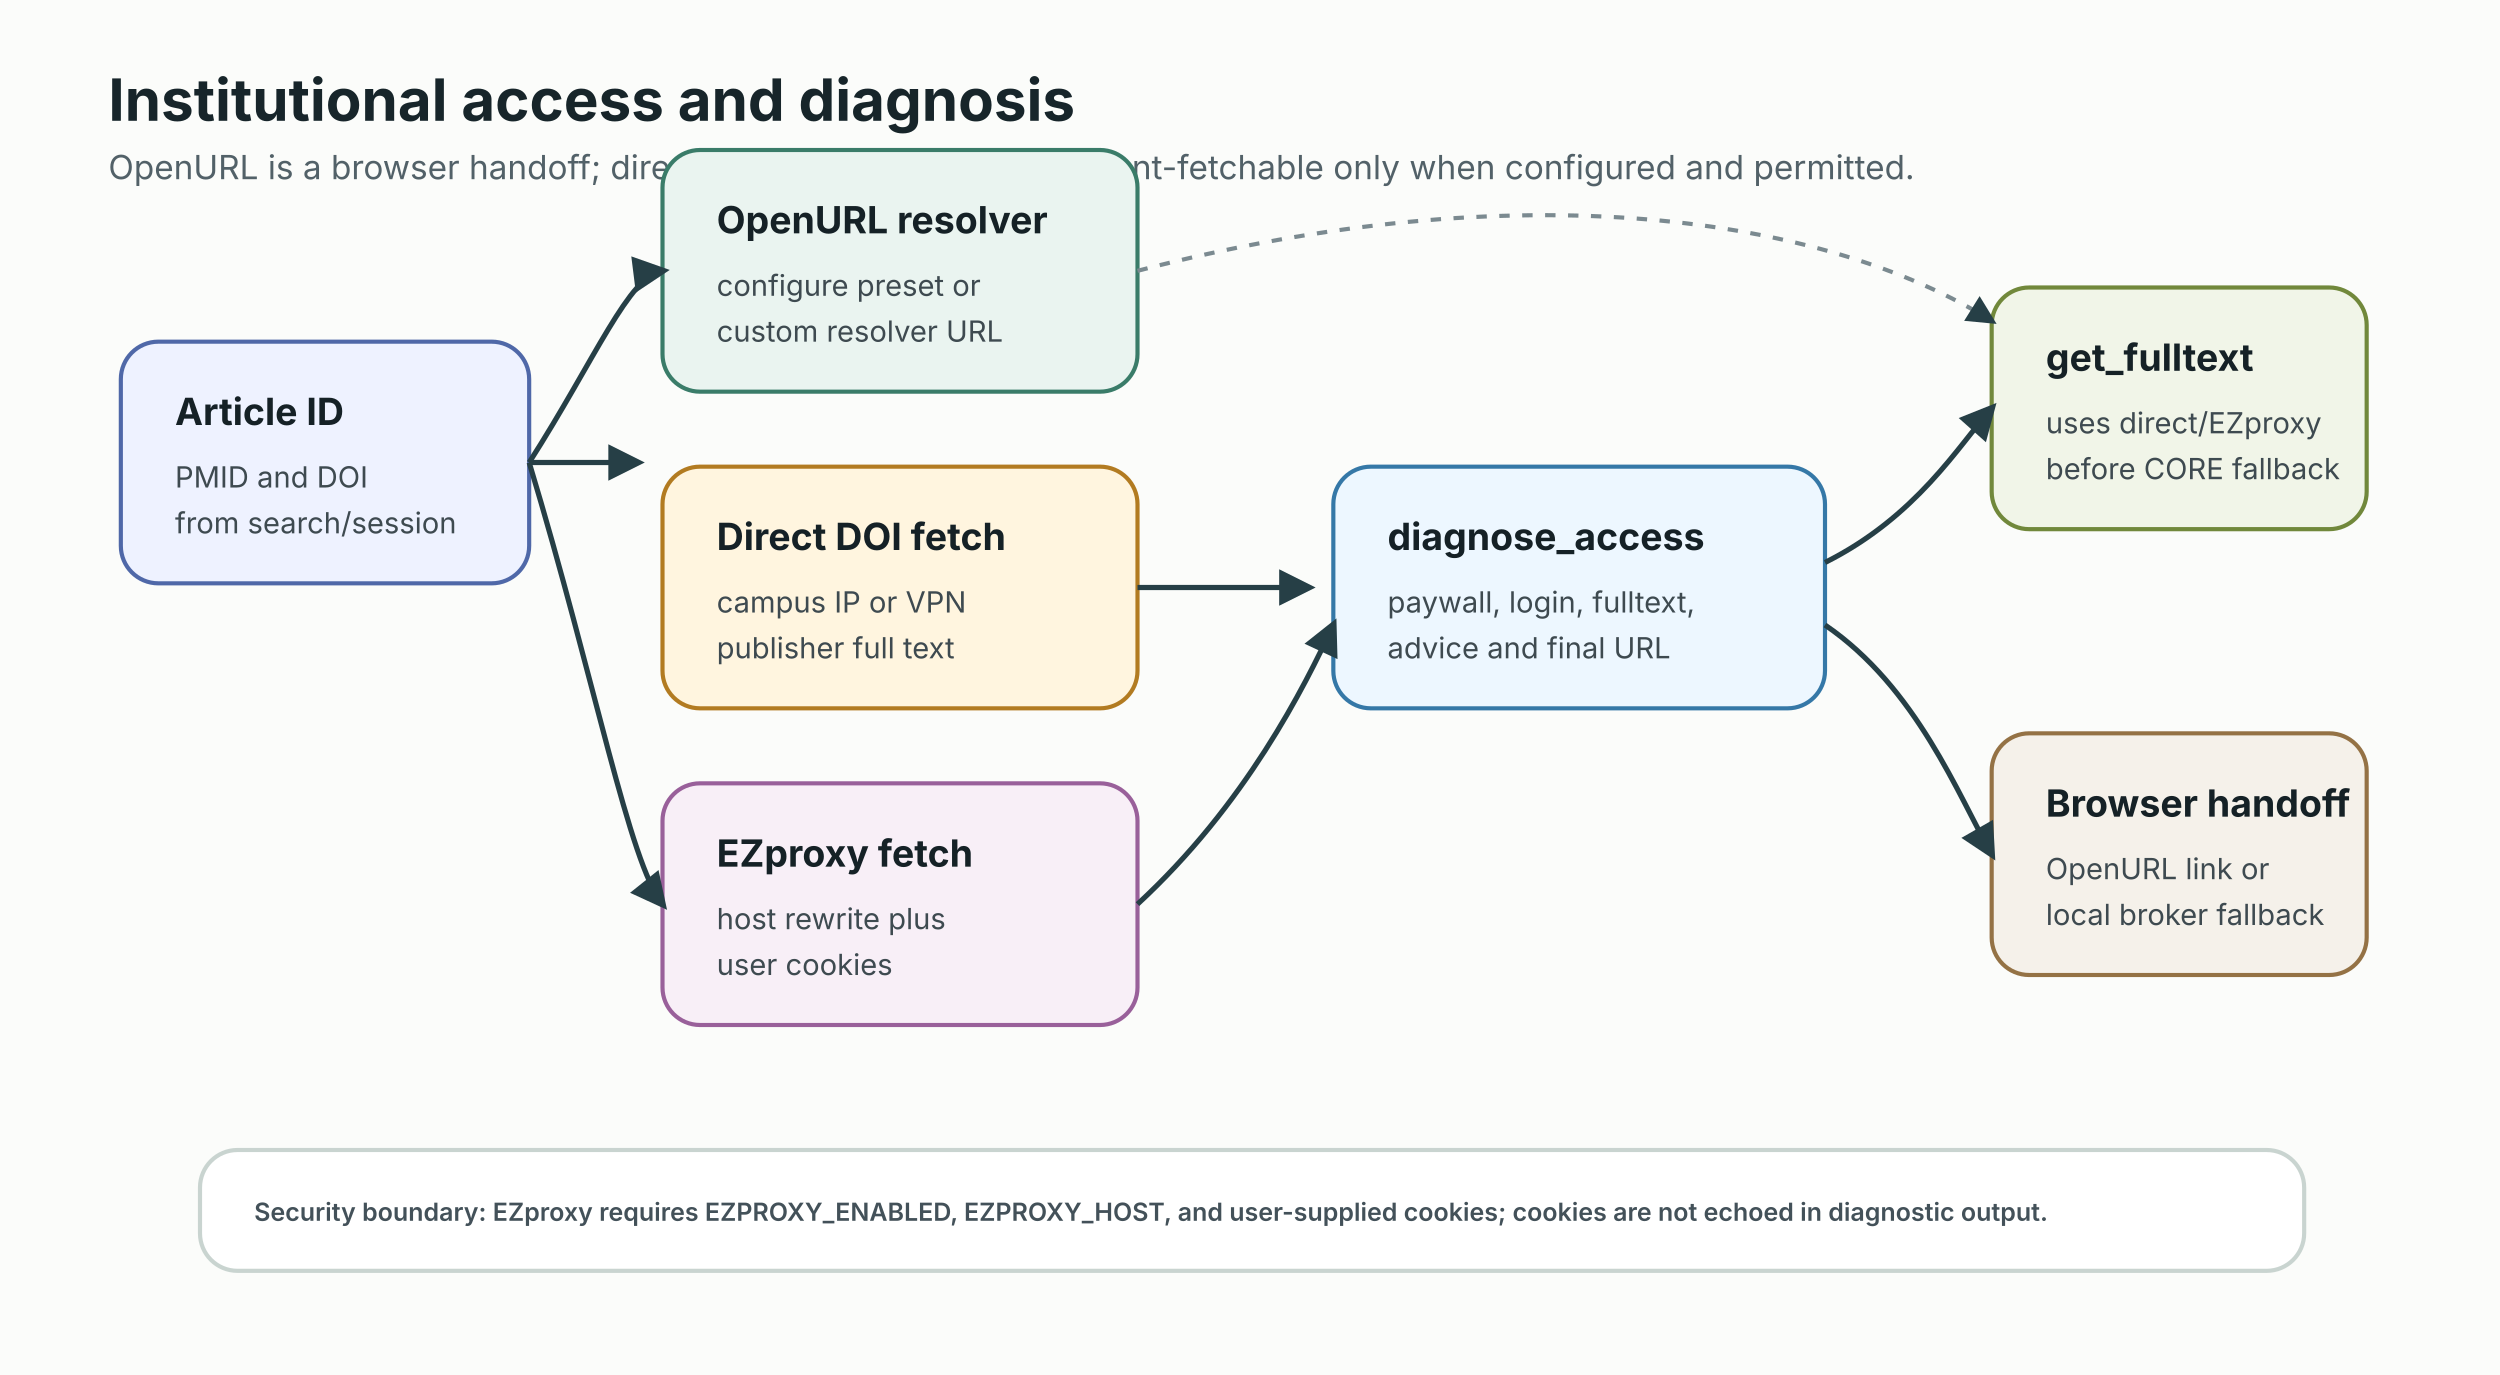
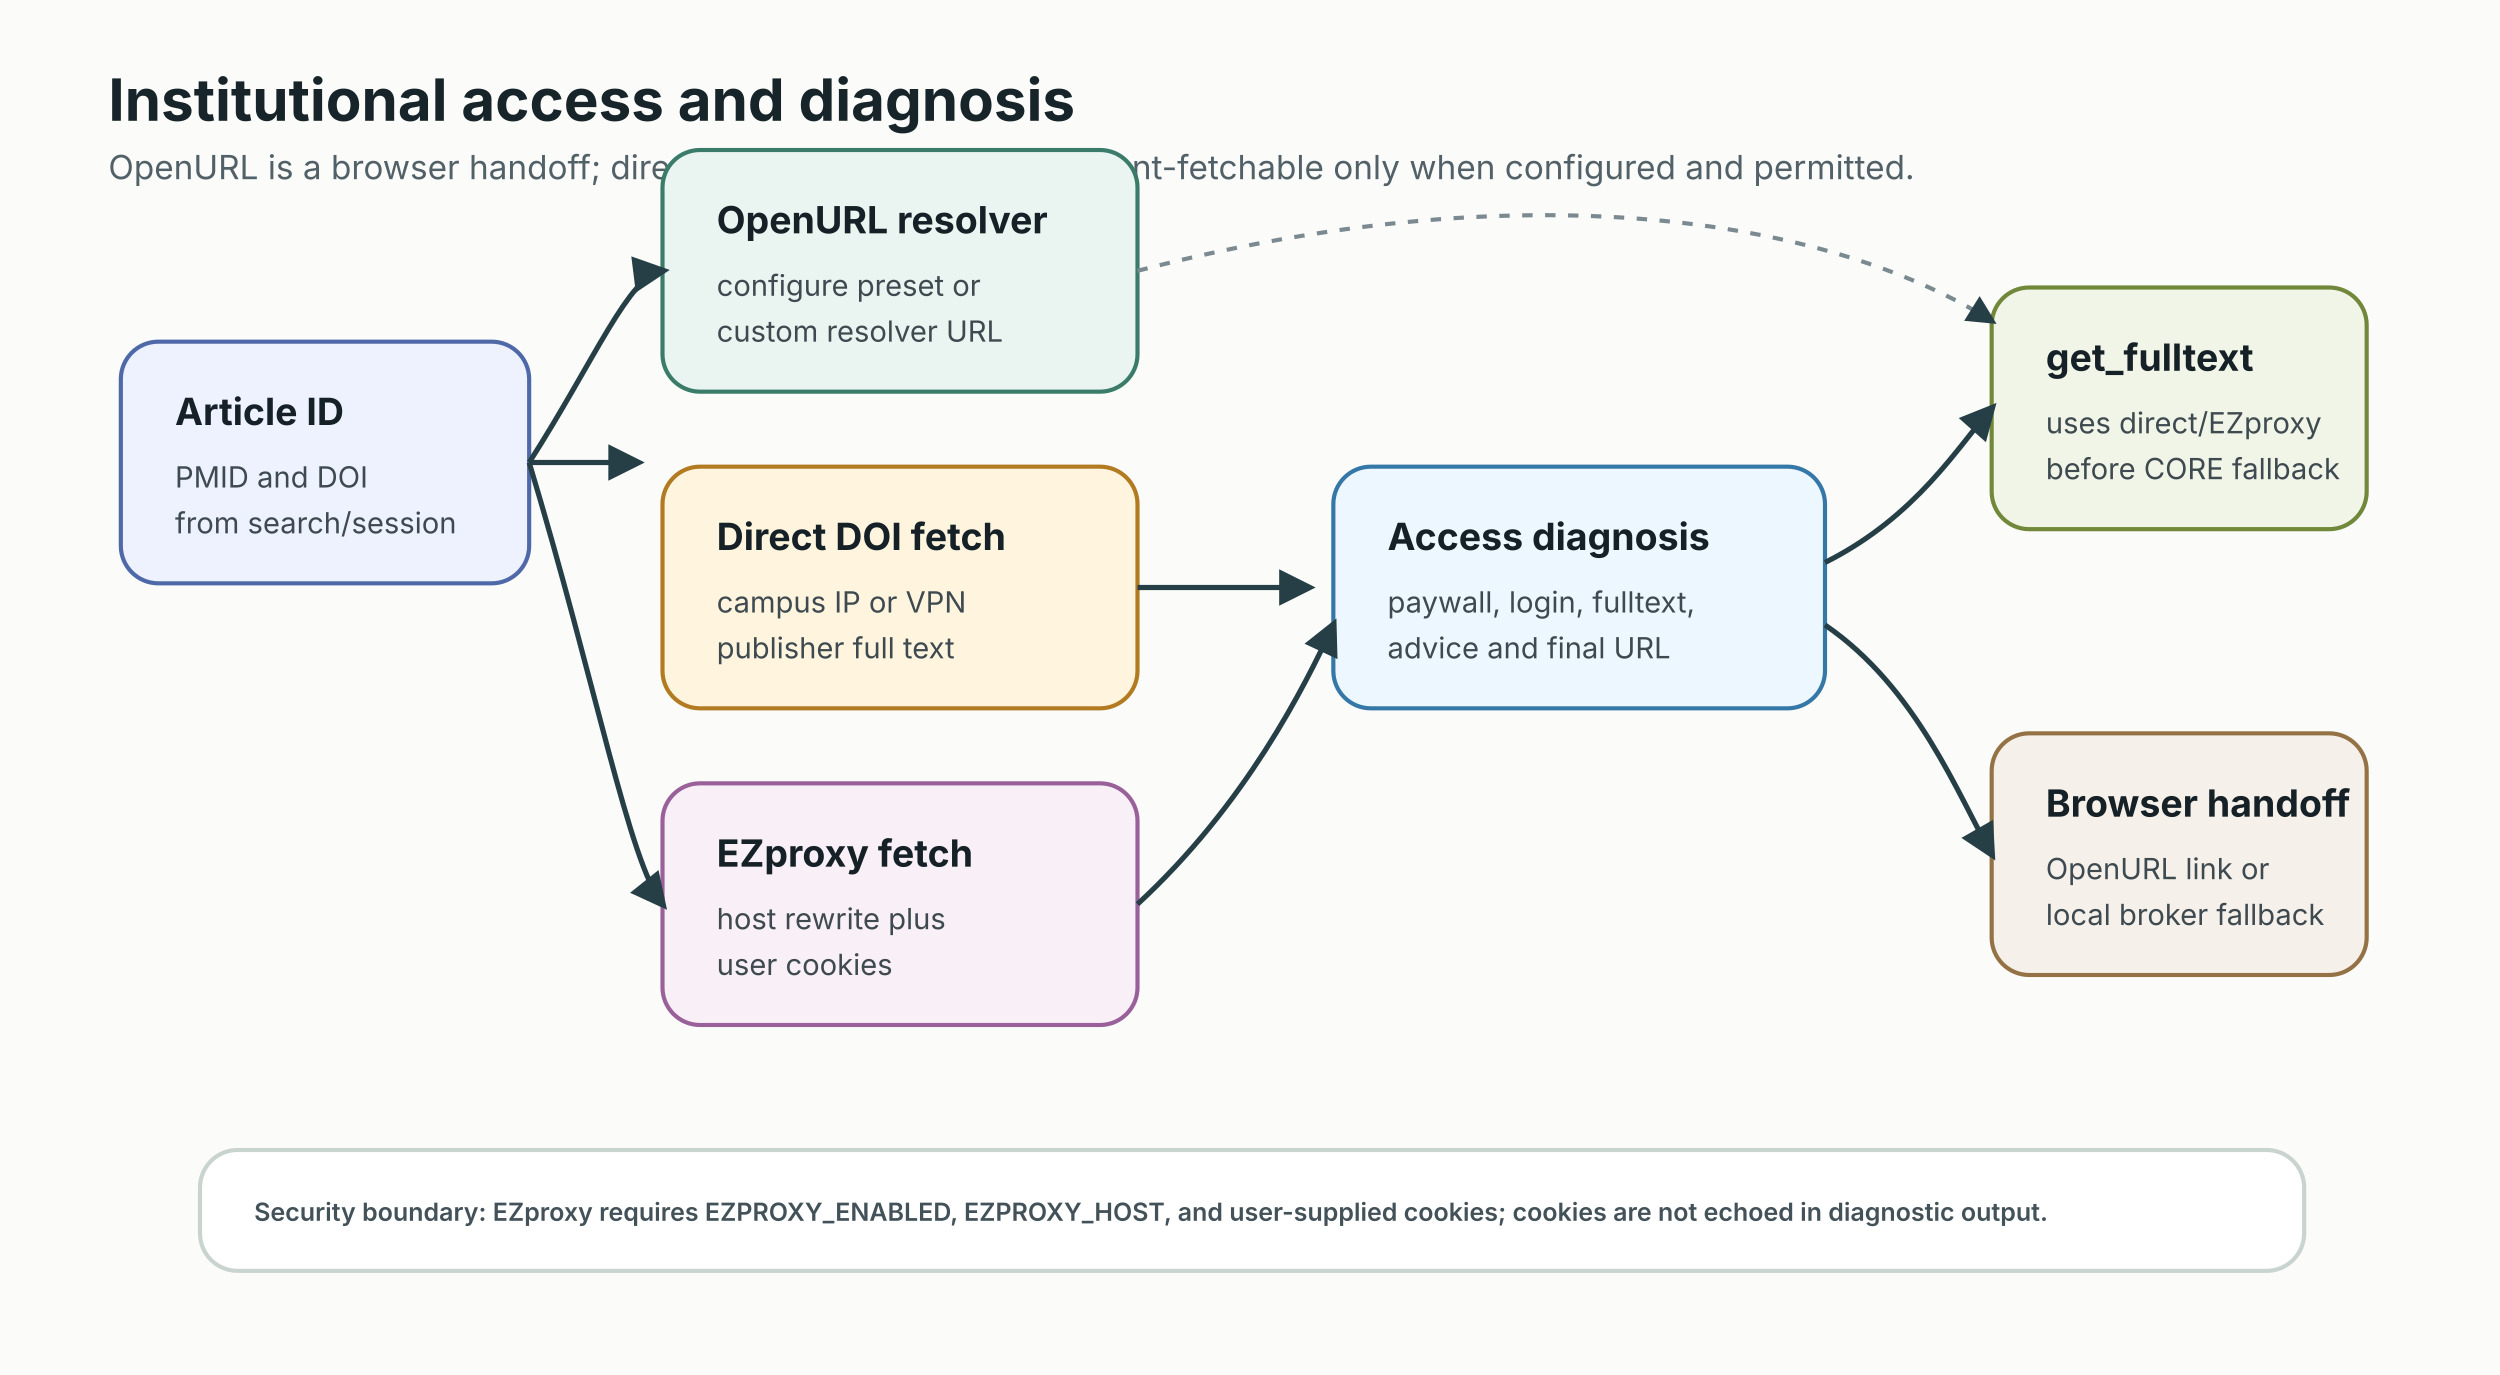
<svg xmlns="http://www.w3.org/2000/svg" width="1200" height="660" viewBox="0 0 1200 660" role="img" aria-labelledby="title desc">
  <defs>
    <marker id="arrow" viewBox="0 0 10 10" refX="8" refY="5" markerWidth="7" markerHeight="7" orient="auto-start-reverse">
      <path d="M 0 0 L 10 5 L 0 10 z" fill="#263f46" />
    </marker>
    <style>
      .bg { fill: #fbfcfa; }
      .title { font: 700 28px system-ui, -apple-system, BlinkMacSystemFont, "Segoe UI", sans-serif; fill: #17252a; }
      .subtitle { font: 400 16px system-ui, -apple-system, BlinkMacSystemFont, "Segoe UI", sans-serif; fill: #526168; }
      .box { stroke-width: 2; rx: 18; }
      .label { font: 700 18px system-ui, -apple-system, BlinkMacSystemFont, "Segoe UI", sans-serif; fill: #152126; }
      .body { font: 400 14px system-ui, -apple-system, BlinkMacSystemFont, "Segoe UI", sans-serif; fill: #3e4a50; }
      .small { font: 600 12px system-ui, -apple-system, BlinkMacSystemFont, "Segoe UI", sans-serif; fill: #435159; }
      .arrow { fill: none; stroke: #263f46; stroke-width: 2.5; marker-end: url(#arrow); }
      .soft { fill: none; stroke: #7b8a90; stroke-width: 2; stroke-dasharray: 5 6; marker-end: url(#arrow); }
    </style>
  </defs>
  <rect class="bg" width="1200" height="660" />
  <text class="title" x="52" y="58">Institutional access and diagnosis</text>
  <text class="subtitle" x="52" y="86">OpenURL is a browser handoff; direct and EZproxy paths are agent-fetchable only when configured and permitted.</text>
  <rect class="box" x="58" y="164" width="196" height="116" fill="#eef2ff" stroke="#4f68a8" />
  <text class="label" x="84" y="204">Article ID</text>
  <text class="body" x="84" y="234">PMID and DOI</text>
  <text class="body" x="84" y="256">from search/session</text>
  <rect class="box" x="318" y="72" width="228" height="116" fill="#eaf4f0" stroke="#3a7c69" />
  <text class="label" x="344" y="112">OpenURL resolver</text>
  <text class="body" x="344" y="142">configure preset or</text>
  <text class="body" x="344" y="164">custom resolver URL</text>
  <rect class="box" x="318" y="224" width="228" height="116" fill="#fff5df" stroke="#b27b21" />
  <text class="label" x="344" y="264">Direct DOI fetch</text>
  <text class="body" x="344" y="294">campus IP or VPN</text>
  <text class="body" x="344" y="316">publisher full text</text>
  <rect class="box" x="318" y="376" width="228" height="116" fill="#f8eff7" stroke="#99609a" />
  <text class="label" x="344" y="416">EZproxy fetch</text>
  <text class="body" x="344" y="446">host rewrite plus</text>
  <text class="body" x="344" y="468">user cookies</text>
  <rect class="box" x="640" y="224" width="236" height="116" fill="#edf7ff" stroke="#3578a7" />
-   <text class="label" x="666" y="264">diagnose_access</text>
+   <text class="label" x="666" y="264">Access diagnosis</text>
  <text class="body" x="666" y="294">paywall, login, fulltext,</text>
  <text class="body" x="666" y="316">advice and final URL</text>
  <rect class="box" x="956" y="138" width="180" height="116" fill="#f1f5e8" stroke="#71883b" />
  <text class="label" x="982" y="178">get_fulltext</text>
  <text class="body" x="982" y="208">uses direct/EZproxy</text>
  <text class="body" x="982" y="230">before CORE fallback</text>
  <rect class="box" x="956" y="352" width="180" height="116" fill="#f5f1ea" stroke="#947245" />
  <text class="label" x="982" y="392">Browser handoff</text>
  <text class="body" x="982" y="422">OpenURL link or</text>
  <text class="body" x="982" y="444">local broker fallback</text>
  <path class="arrow" d="M 254 222 C 286 172 302 132 318 130" />
  <path class="arrow" d="M 254 222 H 306" />
  <path class="arrow" d="M 254 222 C 286 328 302 414 318 434" />
  <path class="arrow" d="M 546 282 H 628" />
  <path class="arrow" d="M 546 434 C 598 386 626 330 640 300" />
  <path class="arrow" d="M 876 270 C 920 248 940 214 956 196" />
  <path class="arrow" d="M 876 300 C 920 330 940 382 956 410" />
  <path class="soft" d="M 546 130 C 730 82 876 104 956 154" />
  <rect x="96" y="552" width="1010" height="58" rx="18" fill="#ffffff" stroke="#c9d4d0" stroke-width="2" />
  <text class="small" x="122" y="586">Security boundary: EZproxy requires EZPROXY_ENABLED, EZPROXY_HOST, and user-supplied cookies; cookies are not echoed in diagnostic output.</text>
</svg>
